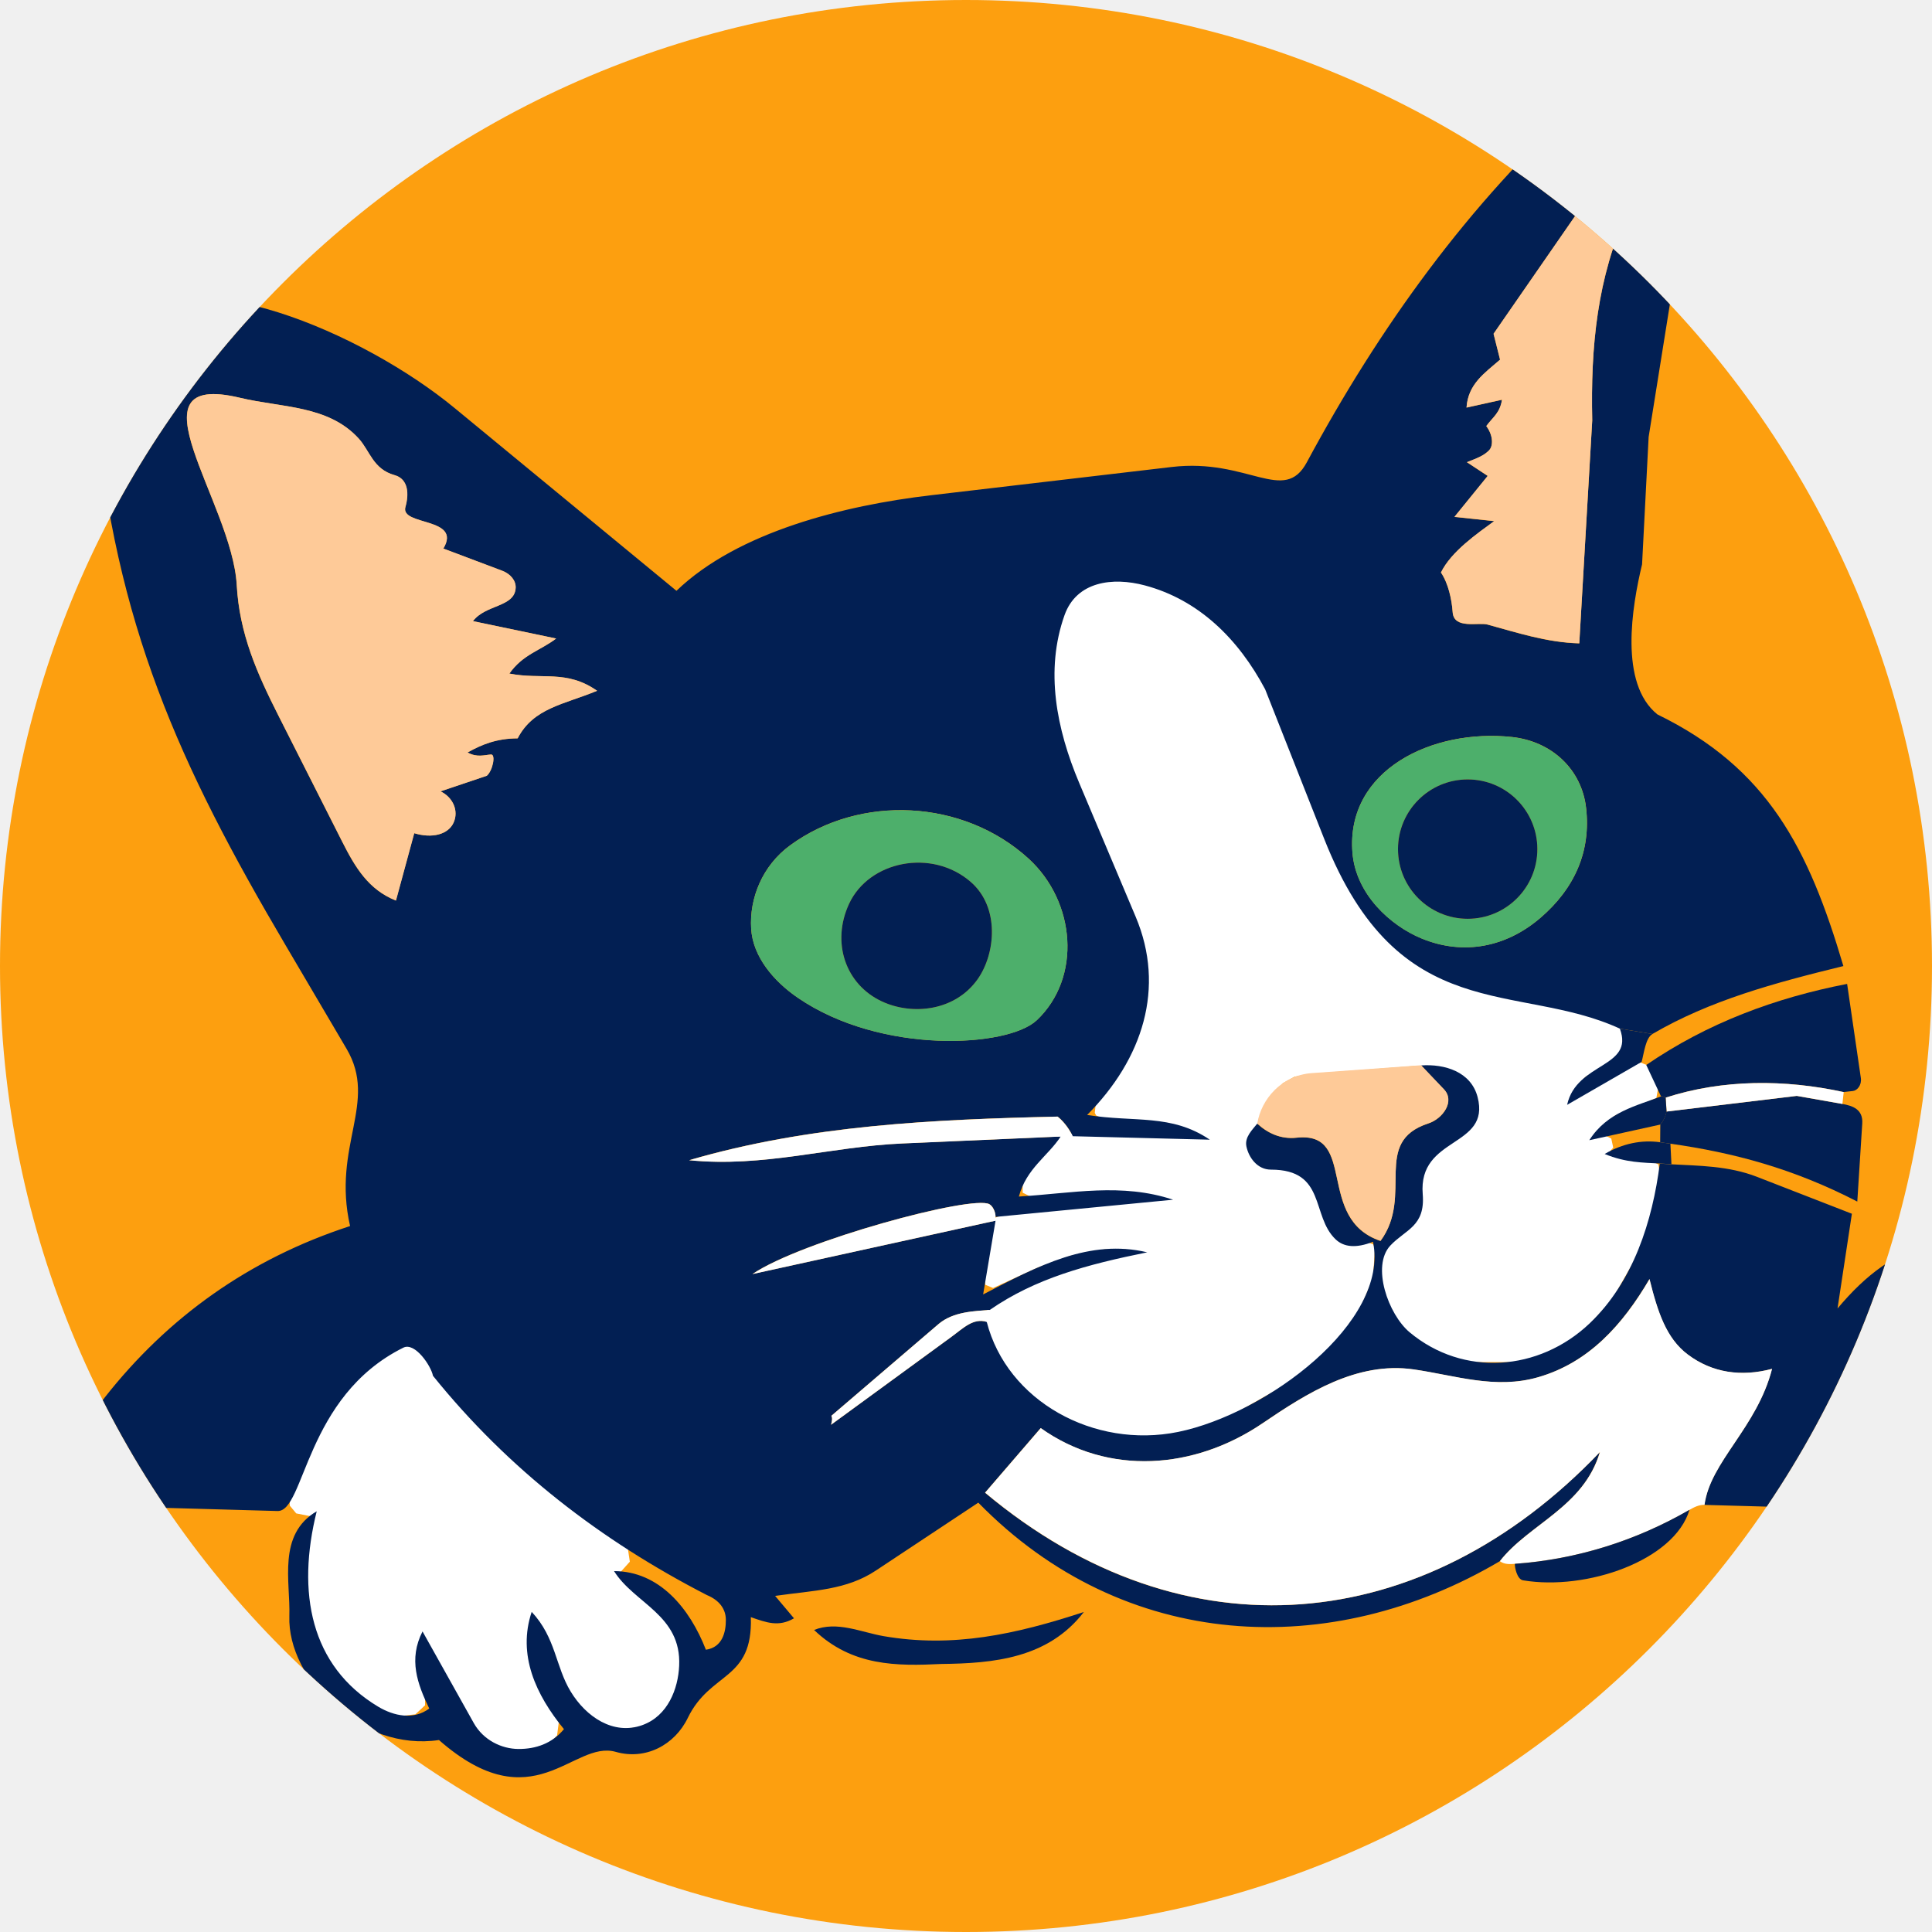
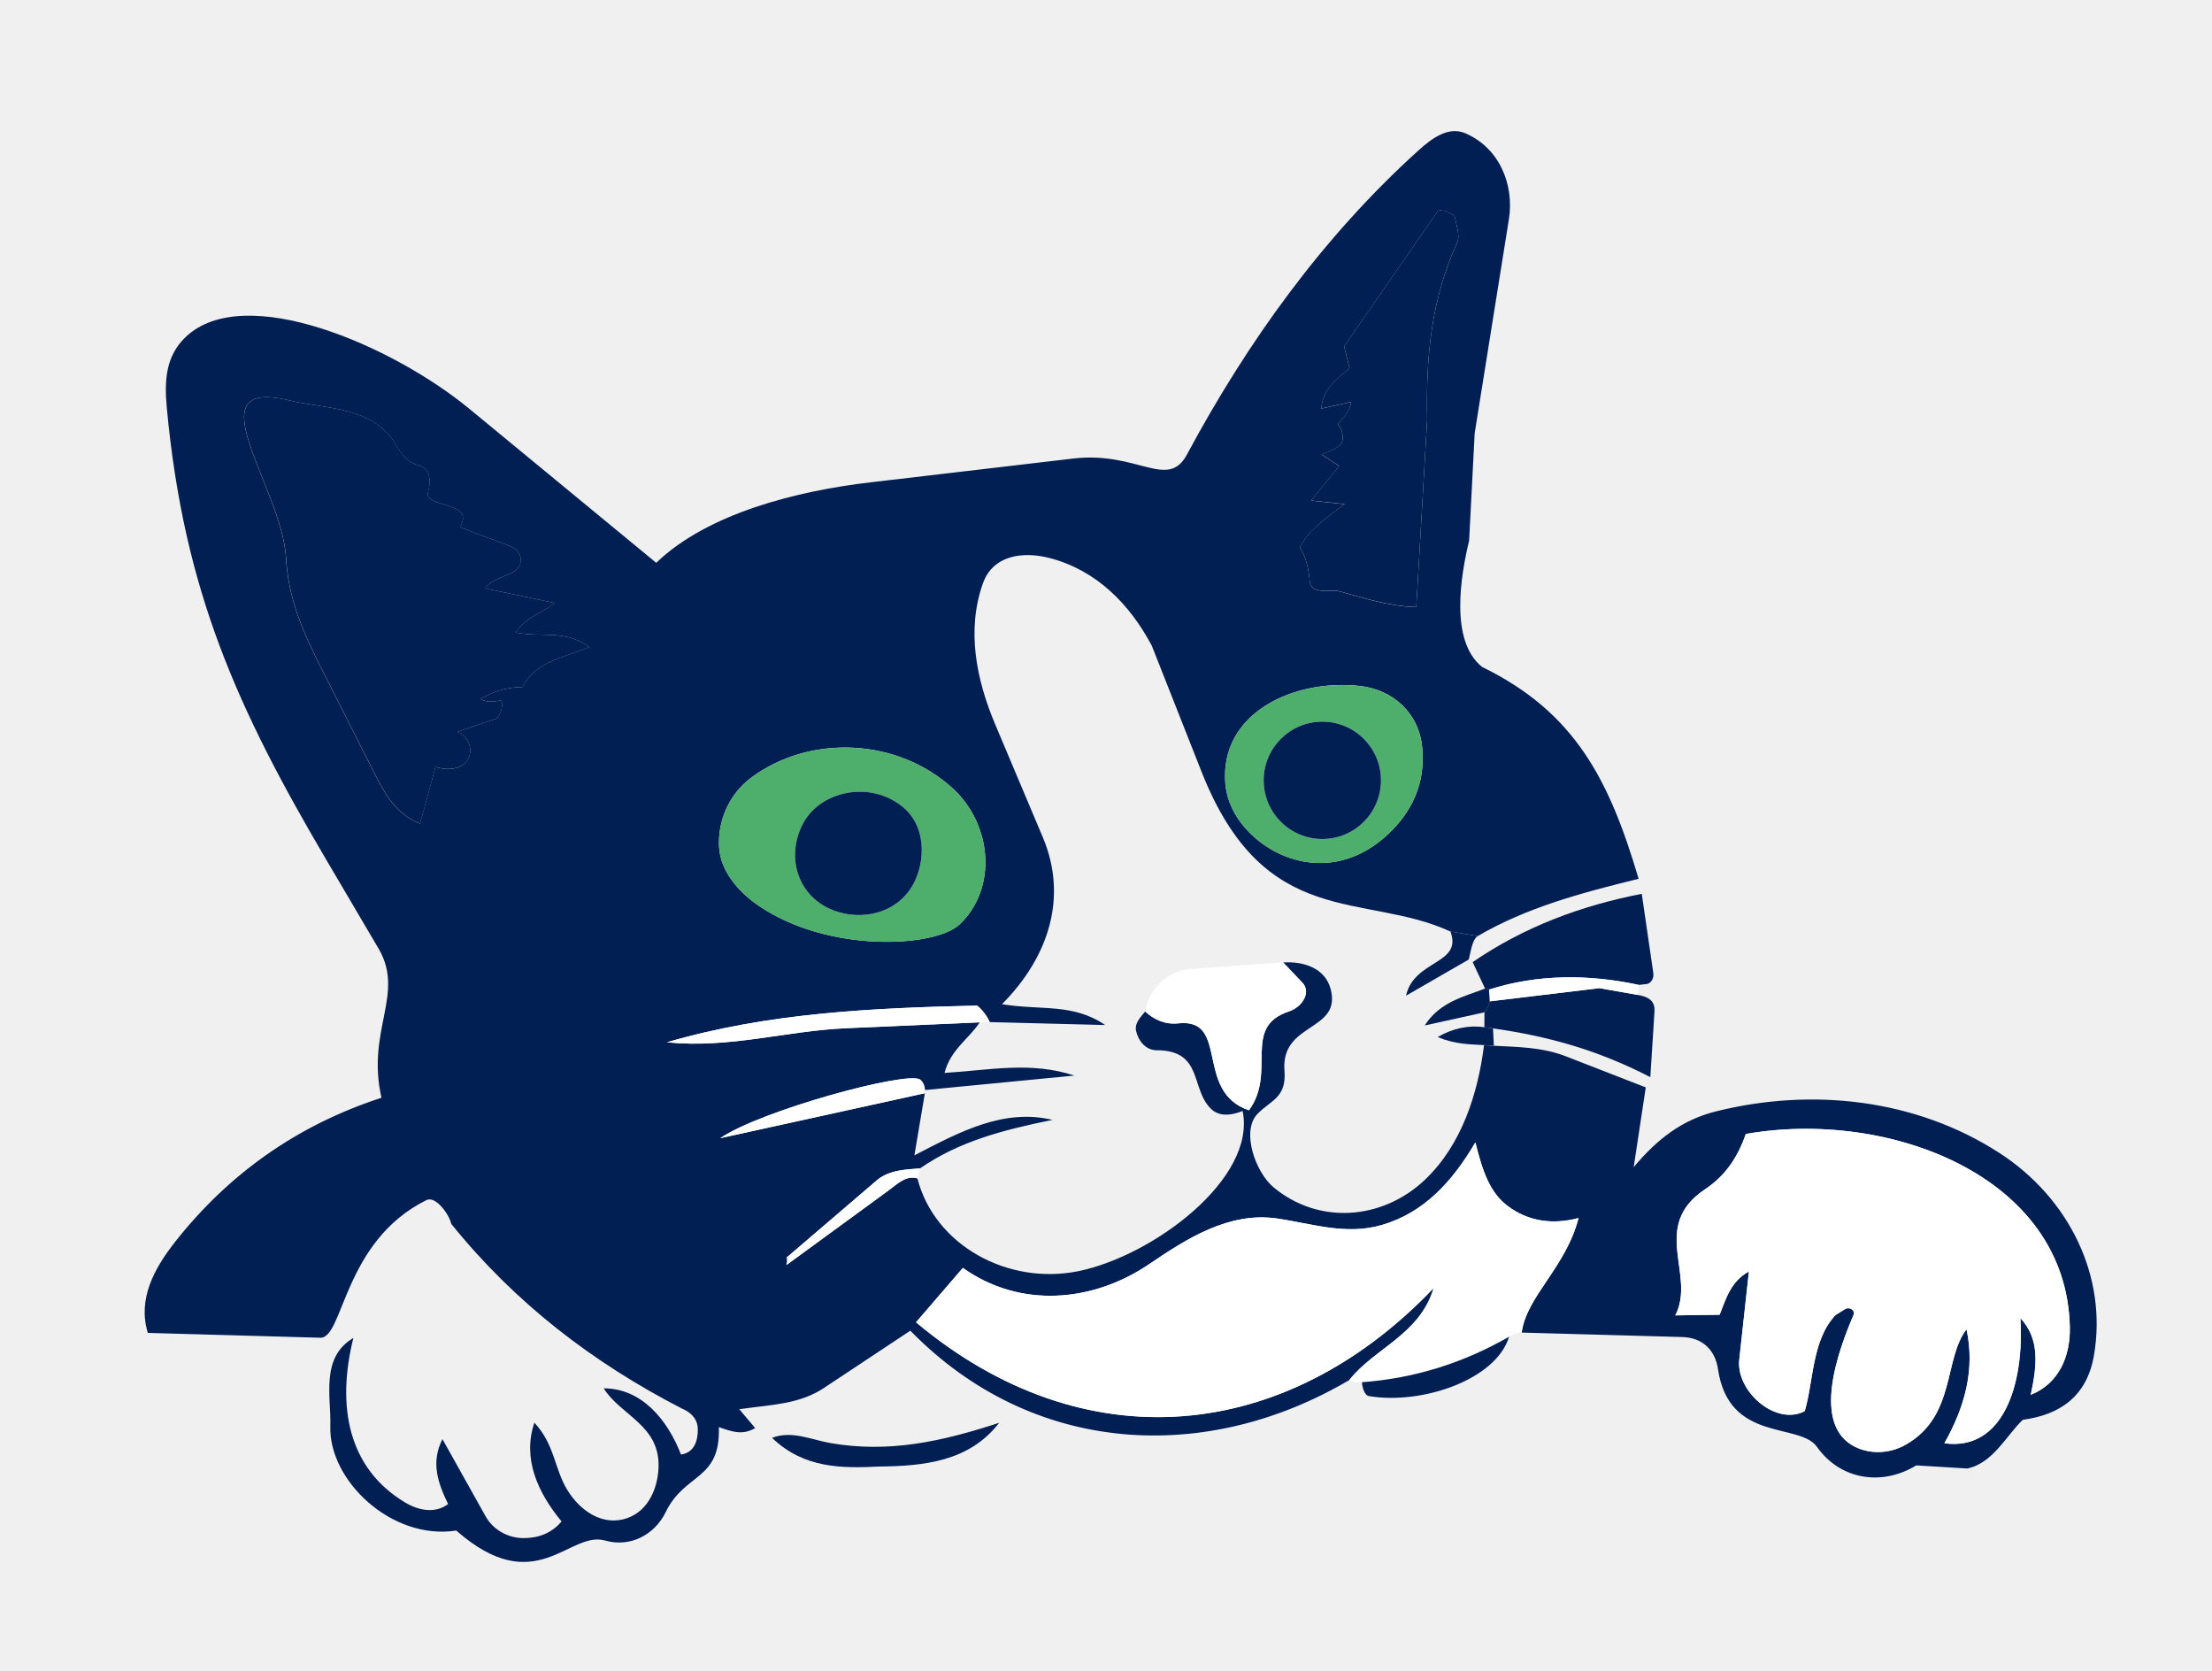
- <svg xmlns="http://www.w3.org/2000/svg" viewBox="860.0 1040.0 300.0 300.0" width="96" height="96" role="img" aria-label="Idli, a round tuxedo cat with green eyes">
-   <defs>
-     <clipPath id="crisp-avatar-idli">
-       <circle cx="1010.0" cy="1190.0" r="150.0" />
-     </clipPath>
-   </defs>
-   <g clip-path="url(#crisp-avatar-idli)">
-     <circle cx="1010.0" cy="1190.0" r="150.0" fill="#FD9F0F" />
-     <g>
-       <path d="M1027.8 1131.5 L1025.8 1133.5 L1024.8 1135.5 L1023.8 1139.2 L1023.2 1145.5 L1024.0 1152.0 L1026.5 1160.2 L1036.5 1183.5 L1038.0 1189.8 L1037.8 1196.2 L1036.2 1201.5 L1033.5 1206.8 L1030.2 1210.8 L1030.0 1212.8 L1030.2 1213.2 L1031.5 1213.8 L1038.5 1214.0 L1041.8 1214.5 L1046.2 1216.2 L1038.0 1216.5 L1025.2 1216.0 L1024.0 1216.5 L1018.8 1223.0 L1018.8 1225.2 L1020.0 1225.8 L1022.2 1225.8 L1028.8 1225.0 L1035.2 1225.0 L1040.2 1226.0 L1017.0 1228.2 L1014.2 1229.2 L1012.8 1237.2 L1013.0 1239.5 L1014.2 1240.0 L1021.2 1236.8 L1026.2 1235.0 L1031.5 1234.0 L1034.8 1234.0 L1035.8 1234.5 L1028.5 1236.2 L1023.2 1238.0 L1016.2 1241.2 L1013.5 1243.0 L1013.0 1244.0 L1013.0 1246.2 L1015.2 1251.2 L1017.0 1253.8 L1020.2 1257.0 L1023.5 1259.2 L1028.2 1261.5 L1034.5 1263.0 L1040.2 1263.0 L1045.2 1262.0 L1051.2 1259.8 L1060.0 1254.8 L1064.8 1251.0 L1067.8 1248.0 L1071.2 1243.2 L1073.2 1238.5 L1073.5 1233.8 L1073.2 1233.2 L1072.0 1232.8 L1069.8 1233.2 L1067.8 1232.5 L1066.5 1231.0 L1064.8 1226.2 L1063.2 1223.5 L1060.8 1221.8 L1055.8 1221.0 L1054.0 1219.0 L1053.8 1216.8 L1055.2 1214.8 L1055.8 1212.8 L1057.0 1210.5 L1059.2 1208.2 L1061.0 1207.2 L1063.0 1206.8 L1080.0 1205.5 L1084.0 1205.8 L1086.5 1206.8 L1088.2 1208.5 L1089.0 1210.0 L1089.2 1213.0 L1088.8 1214.2 L1086.5 1216.5 L1083.8 1218.2 L1081.5 1220.5 L1080.5 1223.0 L1080.5 1227.5 L1080.0 1229.0 L1075.0 1233.8 L1074.5 1234.8 L1074.2 1239.0 L1075.8 1243.5 L1077.2 1245.8 L1079.5 1247.8 L1082.8 1249.8 L1087.8 1251.5 L1095.8 1251.5 L1098.5 1250.8 L1103.2 1248.5 L1106.0 1246.5 L1110.2 1242.0 L1114.2 1235.0 L1116.0 1230.2 L1117.8 1222.5 L1117.5 1220.8 L1116.2 1220.2 L1110.5 1219.5 L1109.8 1219.0 L1110.5 1218.2 L1110.2 1216.8 L1109.0 1216.2 L1107.5 1216.2 L1110.8 1213.2 L1117.2 1210.5 L1117.5 1208.8 L1116.0 1205.5 L1114.8 1205.0 L1113.5 1205.2 L1104.0 1210.8 L1103.8 1210.5 L1104.2 1209.5 L1106.2 1207.2 L1109.5 1205.2 L1111.5 1203.5 L1112.0 1202.5 L1111.8 1199.8 L1109.5 1198.5 L1105.8 1197.2 L1092.0 1194.5 L1086.0 1192.8 L1081.2 1190.5 L1078.0 1188.2 L1075.0 1185.5 L1072.2 1182.2 L1068.5 1176.2 L1065.8 1170.2 L1057.0 1147.5 L1055.2 1144.2 L1051.8 1139.5 L1046.2 1134.5 L1040.0 1131.2 L1035.2 1130.0 L1031.8 1130.0Z" fill="#FFFFFF" />
-       <path d="M916.2 1253.0 L913.0 1256.5 L910.8 1259.8 L908.2 1264.5 L905.0 1272.2 L905.0 1273.8 L906.0 1275.0 L908.5 1275.5 L907.5 1281.2 L907.8 1289.5 L909.5 1295.5 L912.5 1300.2 L915.0 1302.8 L919.0 1305.5 L921.8 1306.5 L924.5 1306.2 L926.0 1304.8 L926.0 1303.0 L924.8 1299.8 L924.8 1296.0 L925.5 1294.0 L933.5 1308.2 L935.2 1310.0 L937.5 1311.2 L939.2 1311.8 L943.0 1311.5 L945.5 1310.5 L946.5 1309.5 L946.8 1307.2 L944.8 1304.2 L942.2 1298.2 L942.0 1292.8 L942.8 1291.0 L945.0 1294.5 L948.0 1302.5 L951.5 1306.5 L954.2 1308.0 L956.0 1308.5 L959.2 1308.2 L961.8 1307.0 L963.8 1305.0 L965.0 1302.5 L965.5 1300.5 L965.5 1295.8 L963.8 1292.0 L956.0 1284.5 L957.8 1282.5 L957.5 1280.5 L947.8 1273.5 L939.5 1266.5 L930.8 1257.5 L927.2 1253.2 L926.2 1251.0 L924.8 1249.5 L923.2 1249.0 L921.8 1249.2Z" fill="#FFFFFF" />
-       <g>
-         <path d="M1116.59,1200.56l-5.05-.83c-15.96-7.34-34.3-.06-45.91-29.45l-9.18-23.25c-4.16-7.83-10.31-13.9-18.69-16.13-4.99-1.33-10.59-.63-12.46,4.62-3.06,8.61-1.24,17.69,2.26,26.01l8.79,20.83c4.64,11,1.13,22.05-7.54,30.77,7.36,1.18,13.05-.22,19.05,3.84l-21.3-.54c-.31-.75-1.18-2.14-2.33-3.05-19.27.44-38.56,1.32-57.22,6.77,11.58,1.17,21.93-2.11,33.09-2.6l24.61-1.08c-1.97,3.03-5.35,4.98-6.5,9.33,8.34-.51,15.94-2.16,23.95.49l-27.57,2.67c0-.82-.44-1.7-.96-1.98-2.66-1.47-29.2,5.7-36.79,10.85l37.75-8.29-1.93,11.46c8.6-4.48,16.55-8.66,25.48-6.54-9.34,1.89-17.35,4.03-24.45,8.95-2.28.2-5.64.21-7.98,2.21l-16.62,14.23c.21.41.06.96-.05,1.39l18.69-13.65c1.88-1.37,3.38-2.96,5.49-2.33,3.15,12.29,16.65,19.75,29.71,17.09,13.72-2.8,32.85-17.04,30.27-29.53-2.64,1.05-4.53.83-5.79-.36-3.86-3.64-1.43-10.84-10.06-10.84-2.11,0-3.45-1.87-3.81-3.61-.3-1.44.93-2.58,1.68-3.53,1.58,1.45,3.61,2.46,6.11,2.19,9.53-1.04,2.88,12.59,13.03,16.03,5.22-7.1-1.43-15.36,7.44-18.25,2.24-.73,4.21-3.46,2.37-5.33l-3.5-3.68c3.67-.26,7.75.98,8.77,4.91,2.06,7.91-9.26,6.02-8.52,15.08.41,5.02-2.66,5.46-5.03,7.98-2.97,3.18-.33,10.69,3,13.47,8.32,6.94,20.08,6.08,27.94-1.38,6.82-6.48,9.77-15.94,10.9-24.81l1.79.1c4.25.24,8.86.22,13.31,1.95l14.73,5.73-2.23,14.71c4.42-5.27,8.98-8.74,15.19-10.29,17.73-4.42,36.87-2.28,52.24,7.65,12.92,8.35,20.01,22.85,17.45,37.43-1.31,7.46-6.21,10.86-13.1,11.79-2.92,2.72-5.49,8.04-10.27,8.98l-9.39-.57c-6.39,3.9-14.05,2.62-18.3-3.4-3.25-4.6-16.26-.72-18.27-14.35-.52-3.55-2.88-5.82-6.59-5.92l-29.63-.82c.9-6.71,8.15-11.99,10.49-21.12-4.74,1.27-9.28.64-13.09-2.23-3.34-2.51-4.66-6.57-5.94-11.71-4.19,7.14-9.45,12.98-17.29,15.24-6.66,1.92-12.86-.28-19.31-1.21-8.83-1.28-16.63,3.71-23.51,8.38-10.54,7.15-23.9,8.21-34.42.73l-8.64,10.03c31.02,25.96,68.17,22.31,95.47-6.31-2.53,8.57-11.03,11.16-15.54,16.95-26.26,15.5-58.32,14.09-80.97-9.1l-15.9,10.54c-4.61,3.06-9.58,3.07-15.65,3.94l2.93,3.48c-2.38,1.39-4.28.66-6.7-.18.33,9.92-6.27,8.38-9.79,15.65-2.04,4.21-6.56,6.59-11.18,5.27-6.68-1.91-12.76,11.05-27.46-1.84-12.01,1.83-23.57-9.33-23.23-19.26.18-5.32-1.89-12.65,4.25-16.26-3.13,12.56-1.01,24.01,9.54,30.34,2.46,1.47,5.52,2.1,7.93.29-1.84-3.82-3.25-7.65-1.04-11.97l7.96,14.23c1.51,2.69,4.36,4,6.91,4.02,2.71.02,5.25-.85,7.09-3.08-4.38-5.34-7.24-11.54-5.01-18.21,3.77,4.04,3.67,8.45,6.06,12.38s6.63,6.81,11.11,5.21c3.99-1.43,5.57-5.66,5.73-9.21.37-7.91-6.97-9.67-10.11-14.71,6.99.01,11.74,5.73,14.26,12.21,2.6-.37,3.11-2.8,3.1-4.63,0-1.71-1.03-3.07-2.95-3.86-16.47-8.48-30.84-19.54-42.53-34.05-.28-1.52-2.8-5.26-4.59-4.37-15.32,7.6-15.28,25.49-19.55,25.37l-31.82-.89c-1.93-6.22,1.19-11.9,5-16.75,9.79-12.45,22.42-21.51,38.09-26.61-2.84-12.47,4.4-19.14-.55-27.53l-9.48-16.1c-16.56-28.11-26.41-49.82-29.56-83.55-.47-5.03-.24-9.54,3.46-13.08,10.82-10.34,38.23,1.59,52.36,13.24l34.45,28.38c9.54-9.18,26.07-13.26,39.45-14.83l37.48-4.4c11.85-1.39,17.41,5.86,20.95-.72,11.25-20.92,25.1-40.17,42.7-56.08,2.38-2.15,5.46-4.52,8.62-3.19,6.19,2.62,9.12,9.34,8.07,15.9l-6.31,39.43-1.02,19.78c-1.57,6.54-3.6,18.52,2.39,23.31,17.12,8.35,23.45,20.75,28.87,39.07-10.8,2.64-20.72,5.33-29.66,10.55ZM1085.83,1120.27l6.19.66c-2.67,1.95-6.68,4.72-8.27,7.98,1.14,1.67,1.69,4.18,1.82,6.16.18,2.69,3.98,1.53,5.41,1.92,4.54,1.24,9.21,2.79,14.25,2.92l2.01-34.62c-.25-11.49.74-22.13,5.55-32.63.59-1.29-.3-3.59-.41-4.55-.08-.73-2.73-1.79-3.19-1.21l-17.27,24.94,1.01,4.02c-2.45,2.12-4.97,3.8-5.21,7.44l5.51-1.22c-.32,2.07-1.41,2.68-2.44,4.09,1.08,1.44,1.11,3.1.4,3.8-.84.81-1.7,1.14-3.41,1.81l3.23,2.13-5.18,6.38ZM952.71,1147.27c-4.74-3.33-8.61-1.68-13.63-2.68,2.13-3,4.75-3.53,7.27-5.44l-12.92-2.7c1.95-2.61,6.48-2.14,6.63-5.17.06-1.13-.8-2.17-2.1-2.66l-9.13-3.44c2.95-4.91-6.73-3.48-5.89-6.45.56-1.97.5-4.35-1.68-4.95-3.36-.93-3.85-3.78-5.56-5.67-4.74-5.2-11.91-4.78-18.44-6.34-17.88-4.27-1.22,16.14-.51,29.07.42,7.56,3.13,13.67,6.48,20.29l9.91,19.59c2,3.95,4.05,7.42,8.33,9.12l2.84-10.46c2.77.84,5.24.24,6.1-1.62s-.08-3.95-2.02-4.88l7.19-2.42c.94-.82,1.41-3.35.65-3.3-1.04.07-2.17.5-3.64-.32,2.23-1.24,4.49-2.17,7.78-2.19,2.45-4.73,7.19-5.26,12.32-7.38ZM1099.21,1182.51c5.31-4.57,7.85-10.32,7.08-17.06-.68-5.98-5.32-10.34-11.51-11.01-12.33-1.33-25.79,5.1-24.77,17.94.52,6.53,5.95,11.36,10.71,13.33,6.6,2.73,13.25,1.31,18.5-3.21ZM1020.97,1198.44c7.03-6.64,6.07-18.43-1.27-25.13-10.11-9.21-26.12-10.02-37.01-2.05-4.33,3.17-6.34,8.22-6.05,12.95.26,4.3,3.44,8.12,7.26,10.73,12.94,8.85,32.6,7.71,37.07,3.49ZM1186.7,1294.99c2.57,1.07,5.86,1.02,8.78-.63,9.3-5.24,7-15.85,11.24-21.28,1.6,7.47-.33,14.35-4.09,21.01,10.78,1.49,14.77-10.71,14.03-23.07,3.62,3.86,3.07,8.74,1.9,14.14,5.22-2.08,7.33-7.15,7.21-12.52-.62-27.94-33.58-40.2-59.76-35.58-1.59,4.54-3.9,7.78-7.54,10.21-10.2,6.83-1.59,15.78-5.47,23.24l8.18-.12c1.24-3.2,2.12-6.18,5.4-7.98l-1.78,16.25c-.64,5.86,6.75,12.28,12.07,9.51,1.63-5.36,1.3-13.14,5.7-17.73l1.8-1.12c.63-.39,1.92.12,1.48,1.17-4.28,9.96-6.9,21.26.84,24.5Z" fill="#021F53" />
-         <path d="M1124.67,1273.67c-.88-.02-1.63.38-2.33.78-8.34,4.81-17.49,7.69-27.1,8.38-.62.04-1.57.16-2.34-.41,4.5-5.78,13.01-8.38,15.54-16.95-27.31,28.62-64.45,32.27-95.47,6.31l8.64-10.03c10.52,7.48,23.88,6.42,34.42-.73,6.88-4.67,14.68-9.66,23.51-8.38,6.45.93,12.66,3.13,19.31,1.21,7.84-2.26,13.11-8.1,17.29-15.24,1.28,5.14,2.6,9.19,5.94,11.71,3.81,2.87,8.35,3.5,13.09,2.23-2.34,9.13-9.6,14.4-10.49,21.12Z" fill="#FFFFFF" />
-         <path d="M1146.29,1209.58c-9.13-1.99-18.74-2.02-27.65.86-.21-.14-.53-.22-.72-.19l-2.29-4.88c9.48-6.51,20.04-10.43,31.19-12.59l2.13,14.6c.16,1.1-.54,1.95-1.23,2.03l-1.44.16Z" fill="#021F53" />
-         <path d="M1146.08,1211.42c1.6.28,3.23.84,3.09,3.03l-.77,12.13c-9.91-5.12-19.16-7.59-29.03-8.99l-1.58-.22.02-2.75c.49-.58.81-1.28.96-2.02l20.22-2.43,7.08,1.25Z" fill="#021F53" />
-         <path d="M986.41,1293.1c3.57-1.43,7.24.34,10.8.96,10.74,1.85,20.42-.25,31.09-3.75-5.55,7.21-14.05,7.98-22.11,8.07-6.94.34-13.88.37-19.78-5.28Z" fill="#021F53" />
-         <path d="M1122.34,1274.45c-2.35,7.87-15.99,12.59-25.85,10.94-.92-.15-1.31-2.05-1.26-2.56,9.61-.69,18.76-3.57,27.1-8.38Z" fill="#021F53" />
-         <path d="M1146.29,1209.58l-.2,1.84-7.08-1.25-20.22,2.43-.14-2.16c8.91-2.88,18.52-2.85,27.65-.86Z" fill="#FFFFFF" />
-         <path d="M1116.59,1200.56c-1.07.63-1.3,2.94-1.68,4.33l-11.57,6.67c1.48-6.68,10.48-5.72,8.19-11.83l5.05.83Z" fill="#021F53" />
-         <path d="M1117.8,1217.37l1.58.22.16,3.18-1.79-.1c-2.66-.15-5.28-.12-8.58-1.48,2.79-1.63,5.75-2.23,8.63-1.82Z" fill="#021F53" />
-         <path d="M1186.7,1294.99c-7.75-3.24-5.12-14.54-.84-24.5.45-1.04-.84-1.56-1.48-1.17l-1.8,1.12c-4.4,4.59-4.07,12.36-5.7,17.73-5.33,2.78-12.71-3.65-12.07-9.51l1.78-16.25c-3.28,1.81-4.15,4.78-5.4,7.98l-8.18.12c3.88-7.46-4.73-16.41,5.47-23.24,3.64-2.44,5.95-5.67,7.54-10.21,26.17-4.62,59.14,7.64,59.76,35.58.12,5.38-1.99,10.44-7.21,12.52,1.16-5.4,1.72-10.27-1.9-14.14.74,12.35-3.26,24.56-14.03,23.07,3.76-6.66,5.69-13.54,4.09-21.01-4.25,5.43-1.94,16.04-11.24,21.28-2.92,1.65-6.21,1.7-8.78.63Z" fill="#FFFFFF" />
-         <path d="M952.71,1147.27c-5.13,2.13-9.87,2.65-12.32,7.38-3.29.02-5.55.95-7.78,2.19,1.47.83,2.6.39,3.64.32.76-.05.29,2.48-.65,3.3l-7.19,2.42c1.95.93,2.86,3.06,2.02,4.88s-3.34,2.46-6.1,1.62l-2.84,10.46c-4.28-1.7-6.33-5.17-8.33-9.12l-9.91-19.59c-3.35-6.62-6.06-12.73-6.48-20.29-.71-12.93-17.38-33.34.51-29.07,6.53,1.56,13.7,1.13,18.44,6.34,1.72,1.88,2.21,4.74,5.56,5.67,2.18.61,2.24,2.99,1.68,4.95-.84,2.96,8.84,1.54,5.89,6.45l9.13,3.44c1.3.49,2.15,1.54,2.1,2.66-.15,3.03-4.68,2.56-6.63,5.17l12.92,2.7c-2.52,1.91-5.14,2.44-7.27,5.44,5.02,1,8.88-.66,13.63,2.68Z" fill="#FECA98" />
-         <path d="M1085.83,1120.27l5.18-6.38-3.23-2.13c1.71-.67,2.58-.99,3.41-1.81.72-.7.68-2.36-.4-3.8,1.03-1.41,2.12-2.01,2.44-4.09l-5.51,1.22c.24-3.64,2.76-5.32,5.21-7.44l-1.01-4.02,17.27-24.94c.46-.57,3.11.49,3.19,1.21.11.97,1,3.27.41,4.55-4.81,10.5-5.8,21.14-5.55,32.63l-2.01,34.62c-5.04-.14-9.71-1.68-14.25-2.92-1.43-.39-5.23.77-5.41-1.92-.14-1.97-.68-4.48-1.82-6.16,1.59-3.26,5.6-6.02,8.27-7.98l-6.19-.66Z" fill="#FECA98" />
-         <path d="M1020.97,1198.44c-4.47,4.22-24.13,5.36-37.07-3.49-3.83-2.62-7-6.43-7.26-10.73-.29-4.73,1.72-9.78,6.05-12.95,10.89-7.97,26.91-7.16,37.01,2.05,7.34,6.69,8.3,18.49,1.27,25.13ZM1010.72,1176.93c-6.05-5.23-15.79-3.25-18.88,3.42-2.77,5.99-.57,12.51,5.1,15.15,4.74,2.21,11.38,1.5,14.88-3.47,2.76-3.92,3.49-11.14-1.1-15.1Z" fill="#4DAF6B" />
-         <path d="M1099.21,1182.51c-5.25,4.52-11.9,5.94-18.5,3.21-4.76-1.97-10.19-6.81-10.71-13.33-1.01-12.84,12.44-19.27,24.77-17.94,6.19.67,10.83,5.03,11.51,11.01.77,6.73-1.76,12.49-7.08,17.06ZM1098.72,1171.85c0-5.98-4.84-10.82-10.82-10.82s-10.82,4.84-10.82,10.82,4.84,10.82,10.82,10.82,10.82-4.84,10.82-10.82Z" fill="#4DAF6B" />
-         <path d="M1080.68,1205.42l3.5,3.68c1.83,1.86-.13,4.6-2.37,5.33-8.87,2.89-2.22,11.15-7.44,18.25-10.15-3.44-3.5-17.07-13.03-16.03-2.5.27-4.53-.73-6.11-2.19.6-3.75,3.75-7.49,8.48-7.83l16.97-1.22Z" fill="#FECA98" />
-         <path d="M1026.56,1216.44l-1.85.04-24.61,1.08c-11.16.49-21.51,3.77-33.09,2.6,18.66-5.45,37.96-6.33,57.22-6.77,1.15.92,2.01,2.3,2.33,3.05Z" fill="#FFFFFF" />
-         <path d="M1014.58,1228.97v.58s-37.74,8.29-37.74,8.29c7.59-5.15,34.13-12.33,36.79-10.85.51.29.97,1.17.96,1.98Z" fill="#FFFFFF" />
-         <path d="M1013.69,1243.41l-.46,1.84c-2.12-.62-3.61.96-5.49,2.33l-18.69,13.65c.11-.44.26-.98.05-1.39l16.62-14.23c2.34-2,5.7-2.01,7.98-2.21Z" fill="#FFFFFF" />
-         <path d="M1117.92,1210.25c.19-.03.51.05.72.19l.14,2.16c-.14.75-.47,1.44-.96,2.02l-11.03,2.43c2.79-4.4,7.42-5.36,11.13-6.8Z" fill="#021F53" />
-         <path d="M1010.72,1176.93c4.58,3.96,3.86,11.18,1.1,15.1-3.5,4.97-10.14,5.68-14.88,3.47-5.67-2.64-7.87-9.16-5.1-15.15,3.09-6.67,12.83-8.65,18.88-3.42Z" fill="#021F53" />
-         <circle cx="1087.9" cy="1171.85" r="10.82" fill="#021F53" />
-       </g>
-       <ellipse class="lid" opacity="0" cx="1001.2" cy="1181.9" rx="28.0" ry="21.5" fill="#021F53" />
-       <ellipse class="lid" opacity="0" cx="1088.2" cy="1169.1" rx="20.8" ry="19.7" fill="#021F53" />
-     </g>
+ <svg xmlns="http://www.w3.org/2000/svg" viewBox="844 1028 408 308" width="216" height="163.1" role="img" aria-label="Peeking over an edge">
+   <g>
+     <path d="M1116.59,1200.56l-5.05-.83c-15.96-7.34-34.3-.06-45.91-29.45l-9.18-23.25c-4.16-7.83-10.31-13.9-18.69-16.13-4.99-1.33-10.59-.63-12.46,4.62-3.06,8.61-1.24,17.69,2.26,26.01l8.79,20.83c4.64,11,1.13,22.05-7.54,30.77,7.36,1.18,13.05-.22,19.05,3.84l-21.3-.54c-.31-.75-1.18-2.14-2.33-3.05-19.27.44-38.56,1.32-57.22,6.77,11.58,1.17,21.93-2.11,33.09-2.6l24.61-1.08c-1.97,3.03-5.35,4.98-6.5,9.33,8.34-.51,15.94-2.16,23.95.49l-27.57,2.67c0-.82-.44-1.7-.96-1.98-2.66-1.47-29.2,5.7-36.79,10.85l37.75-8.29-1.93,11.46c8.6-4.48,16.55-8.66,25.48-6.54-9.34,1.89-17.35,4.03-24.45,8.95-2.28.2-5.64.21-7.98,2.21l-16.62,14.23c.21.41.06.96-.05,1.39l18.69-13.65c1.88-1.37,3.38-2.96,5.49-2.33,3.15,12.29,16.65,19.75,29.71,17.09,13.72-2.8,32.85-17.04,30.27-29.53-2.64,1.05-4.53.83-5.79-.36-3.86-3.64-1.43-10.84-10.06-10.84-2.11,0-3.45-1.87-3.81-3.61-.3-1.44.93-2.58,1.68-3.53,1.58,1.45,3.61,2.46,6.11,2.19,9.53-1.04,2.88,12.59,13.03,16.03,5.22-7.1-1.43-15.36,7.44-18.25,2.24-.73,4.21-3.46,2.37-5.33l-3.5-3.68c3.67-.26,7.75.98,8.77,4.91,2.06,7.91-9.26,6.02-8.52,15.08.41,5.02-2.66,5.46-5.03,7.98-2.97,3.18-.33,10.69,3,13.47,8.32,6.94,20.08,6.08,27.94-1.38,6.82-6.48,9.77-15.94,10.9-24.81l1.79.1c4.25.24,8.86.22,13.31,1.95l14.73,5.73-2.23,14.71c4.42-5.27,8.98-8.74,15.19-10.29,17.73-4.42,36.87-2.28,52.24,7.65,12.92,8.35,20.01,22.85,17.45,37.43-1.31,7.46-6.21,10.86-13.1,11.79-2.92,2.72-5.49,8.04-10.27,8.98l-9.39-.57c-6.39,3.9-14.05,2.62-18.3-3.4-3.25-4.6-16.26-.72-18.27-14.35-.52-3.55-2.88-5.82-6.59-5.92l-29.63-.82c.9-6.71,8.15-11.99,10.49-21.12-4.74,1.27-9.28.64-13.09-2.23-3.34-2.51-4.66-6.57-5.94-11.71-4.19,7.14-9.45,12.98-17.29,15.24-6.66,1.92-12.86-.28-19.31-1.21-8.83-1.28-16.63,3.71-23.51,8.38-10.54,7.15-23.9,8.21-34.42.73l-8.64,10.03c31.02,25.96,68.17,22.31,95.47-6.31-2.53,8.57-11.03,11.16-15.54,16.95-26.26,15.5-58.32,14.09-80.97-9.1l-15.9,10.54c-4.61,3.06-9.58,3.07-15.65,3.94l2.93,3.48c-2.38,1.39-4.28.66-6.7-.18.33,9.92-6.27,8.38-9.79,15.65-2.04,4.21-6.56,6.59-11.18,5.27-6.68-1.91-12.76,11.05-27.46-1.84-12.01,1.83-23.57-9.33-23.23-19.26.18-5.32-1.89-12.65,4.25-16.26-3.13,12.56-1.01,24.01,9.54,30.34,2.46,1.47,5.52,2.1,7.93.29-1.84-3.82-3.25-7.65-1.04-11.97l7.96,14.23c1.51,2.69,4.36,4,6.91,4.02,2.71.02,5.25-.85,7.09-3.08-4.38-5.34-7.24-11.54-5.01-18.21,3.77,4.04,3.67,8.45,6.06,12.38s6.63,6.81,11.11,5.21c3.99-1.43,5.57-5.66,5.73-9.21.37-7.91-6.97-9.67-10.11-14.71,6.99.01,11.74,5.73,14.26,12.21,2.6-.37,3.11-2.8,3.1-4.63,0-1.71-1.03-3.07-2.95-3.86-16.47-8.48-30.84-19.54-42.53-34.05-.28-1.52-2.8-5.26-4.59-4.37-15.32,7.6-15.28,25.49-19.55,25.37l-31.82-.89c-1.93-6.22,1.19-11.9,5-16.75,9.79-12.45,22.42-21.51,38.09-26.61-2.84-12.47,4.4-19.14-.55-27.53l-9.48-16.1c-16.56-28.11-26.41-49.82-29.56-83.55-.47-5.03-.24-9.54,3.46-13.08,10.82-10.34,38.23,1.59,52.36,13.24l34.45,28.38c9.54-9.18,26.07-13.26,39.45-14.83l37.48-4.4c11.85-1.39,17.41,5.86,20.95-.72,11.25-20.92,25.1-40.17,42.7-56.08,2.38-2.15,5.46-4.52,8.62-3.19,6.19,2.62,9.12,9.34,8.07,15.9l-6.31,39.43-1.02,19.78c-1.57,6.54-3.6,18.52,2.39,23.31,17.12,8.35,23.45,20.75,28.87,39.07-10.8,2.64-20.72,5.33-29.66,10.55ZM1085.83,1120.27l6.19.66c-2.67,1.95-6.68,4.72-8.27,7.98,1.14,1.67,1.69,4.18,1.82,6.16.18,2.69,3.98,1.53,5.41,1.92,4.54,1.24,9.21,2.79,14.25,2.92l2.01-34.62c-.25-11.49.74-22.13,5.55-32.63.59-1.29-.3-3.59-.41-4.55-.08-.73-2.73-1.79-3.19-1.21l-17.27,24.94,1.01,4.02c-2.45,2.12-4.97,3.8-5.21,7.44l5.51-1.22c-.32,2.07-1.41,2.68-2.44,4.09,1.08,1.44,1.11,3.1.4,3.8-.84.81-1.7,1.14-3.41,1.81l3.23,2.13-5.18,6.38ZM952.71,1147.27c-4.74-3.33-8.61-1.68-13.63-2.68,2.13-3,4.75-3.53,7.27-5.44l-12.92-2.7c1.95-2.61,6.48-2.14,6.63-5.17.06-1.13-.8-2.17-2.1-2.66l-9.13-3.44c2.95-4.91-6.73-3.48-5.89-6.45.56-1.97.5-4.35-1.68-4.95-3.36-.93-3.85-3.78-5.56-5.67-4.74-5.2-11.91-4.78-18.44-6.34-17.88-4.27-1.22,16.14-.51,29.07.42,7.56,3.13,13.67,6.48,20.29l9.91,19.59c2,3.95,4.05,7.42,8.33,9.12l2.84-10.46c2.77.84,5.24.24,6.1-1.62s-.08-3.95-2.02-4.88l7.19-2.42c.94-.82,1.41-3.35.65-3.3-1.04.07-2.17.5-3.64-.32,2.23-1.24,4.49-2.17,7.78-2.19,2.45-4.73,7.19-5.26,12.32-7.38ZM1099.21,1182.51c5.31-4.57,7.85-10.32,7.08-17.06-.68-5.98-5.32-10.34-11.51-11.01-12.33-1.33-25.79,5.1-24.77,17.94.52,6.53,5.95,11.36,10.71,13.33,6.6,2.73,13.25,1.31,18.5-3.21ZM1020.97,1198.44c7.03-6.64,6.07-18.43-1.27-25.13-10.11-9.21-26.12-10.02-37.01-2.05-4.33,3.17-6.34,8.22-6.05,12.95.26,4.3,3.44,8.12,7.26,10.73,12.94,8.85,32.6,7.71,37.07,3.49ZM1186.7,1294.99c2.57,1.07,5.86,1.02,8.78-.63,9.3-5.24,7-15.85,11.24-21.28,1.6,7.47-.33,14.35-4.09,21.01,10.78,1.49,14.77-10.71,14.03-23.07,3.62,3.86,3.07,8.74,1.9,14.14,5.22-2.08,7.33-7.15,7.21-12.52-.62-27.94-33.58-40.2-59.76-35.58-1.59,4.54-3.9,7.78-7.54,10.21-10.2,6.83-1.59,15.78-5.47,23.24l8.18-.12c1.24-3.2,2.12-6.18,5.4-7.98l-1.78,16.25c-.64,5.86,6.75,12.28,12.07,9.51,1.63-5.36,1.3-13.14,5.7-17.73l1.8-1.12c.63-.39,1.92.12,1.48,1.17-4.28,9.96-6.9,21.26.84,24.5Z" fill="#021F53" />
+     <path d="M1124.67,1273.67c-.88-.02-1.63.38-2.33.78-8.34,4.81-17.49,7.69-27.1,8.38-.62.04-1.57.16-2.34-.41,4.5-5.78,13.01-8.38,15.54-16.95-27.31,28.62-64.45,32.27-95.47,6.31l8.64-10.03c10.52,7.48,23.88,6.42,34.42-.73,6.88-4.67,14.68-9.66,23.51-8.38,6.45.93,12.66,3.13,19.31,1.21,7.84-2.26,13.11-8.1,17.29-15.24,1.28,5.14,2.6,9.19,5.94,11.71,3.81,2.87,8.35,3.5,13.09,2.23-2.34,9.13-9.6,14.4-10.49,21.12Z" fill="#FFFFFF" />
+     <path d="M1146.29,1209.58c-9.13-1.99-18.74-2.02-27.65.86-.21-.14-.53-.22-.72-.19l-2.29-4.88c9.48-6.51,20.04-10.43,31.19-12.59l2.13,14.6c.16,1.1-.54,1.95-1.23,2.03l-1.44.16Z" fill="#021F53" />
+     <path d="M1146.08,1211.42c1.6.28,3.23.84,3.09,3.03l-.77,12.13c-9.91-5.12-19.16-7.59-29.03-8.99l-1.58-.22.02-2.75c.49-.58.81-1.28.96-2.02l20.22-2.43,7.08,1.25Z" fill="#021F53" />
+     <path d="M986.41,1293.1c3.57-1.43,7.24.34,10.8.96,10.74,1.85,20.42-.25,31.09-3.75-5.55,7.21-14.05,7.98-22.11,8.07-6.94.34-13.88.37-19.78-5.28Z" fill="#021F53" />
+     <path d="M1122.34,1274.45c-2.35,7.87-15.99,12.59-25.85,10.94-.92-.15-1.31-2.05-1.26-2.56,9.61-.69,18.76-3.57,27.1-8.38Z" fill="#021F53" />
+     <path d="M1146.29,1209.58l-.2,1.84-7.08-1.25-20.22,2.43-.14-2.16c8.91-2.88,18.52-2.85,27.65-.86Z" fill="#FFFFFF" />
+     <path d="M1116.59,1200.56c-1.07.63-1.3,2.94-1.68,4.33l-11.57,6.67c1.48-6.68,10.48-5.72,8.19-11.83l5.05.83Z" fill="#021F53" />
+     <path d="M1117.8,1217.37l1.58.22.16,3.18-1.79-.1c-2.66-.15-5.28-.12-8.58-1.48,2.79-1.63,5.75-2.23,8.63-1.82Z" fill="#021F53" />
+     <path d="M1186.7,1294.99c-7.75-3.24-5.12-14.54-.84-24.5.45-1.04-.84-1.56-1.48-1.17l-1.8,1.12c-4.4,4.59-4.07,12.36-5.7,17.73-5.33,2.78-12.71-3.65-12.07-9.51l1.78-16.25c-3.28,1.81-4.15,4.78-5.4,7.98l-8.18.12c3.88-7.46-4.73-16.41,5.47-23.24,3.64-2.44,5.95-5.67,7.54-10.21,26.17-4.62,59.14,7.64,59.76,35.58.12,5.38-1.99,10.44-7.21,12.52,1.16-5.4,1.72-10.27-1.9-14.14.74,12.35-3.26,24.56-14.03,23.07,3.76-6.66,5.69-13.54,4.09-21.01-4.25,5.43-1.94,16.04-11.24,21.28-2.92,1.65-6.21,1.7-8.78.63Z" fill="#FFFFFF" />
+     <path d="M952.71,1147.27c-5.13,2.13-9.87,2.65-12.32,7.38-3.29.02-5.55.95-7.78,2.19,1.47.83,2.6.39,3.64.32.76-.05.29,2.48-.65,3.3l-7.19,2.42c1.95.93,2.86,3.06,2.02,4.88s-3.34,2.46-6.1,1.62l-2.84,10.46c-4.28-1.7-6.33-5.17-8.33-9.12l-9.91-19.59c-3.35-6.62-6.06-12.73-6.48-20.29-.71-12.93-17.38-33.34.51-29.07,6.53,1.56,13.7,1.13,18.44,6.34,1.72,1.88,2.21,4.74,5.56,5.67,2.18.61,2.24,2.99,1.68,4.95-.84,2.96,8.84,1.54,5.89,6.45l9.13,3.44c1.3.49,2.15,1.54,2.1,2.66-.15,3.03-4.68,2.56-6.63,5.17l12.92,2.7c-2.52,1.91-5.14,2.44-7.27,5.44,5.02,1,8.88-.66,13.63,2.68Z" fill="#021F53" />
+     <path d="M1085.83,1120.27l5.18-6.38-3.23-2.13c1.71-.67,2.58-.99,3.41-1.81.72-.7.68-2.36-.4-3.8,1.03-1.41,2.12-2.01,2.44-4.09l-5.51,1.22c.24-3.64,2.76-5.32,5.21-7.44l-1.01-4.02,17.27-24.94c.46-.57,3.11.49,3.19,1.21.11.97,1,3.27.41,4.55-4.81,10.5-5.8,21.14-5.55,32.63l-2.01,34.62c-5.04-.14-9.71-1.68-14.25-2.92-1.43-.39-5.23.77-5.41-1.92-.14-1.97-.68-4.48-1.82-6.16,1.59-3.26,5.6-6.02,8.27-7.98l-6.19-.66Z" fill="#021F53" />
+     <path d="M1020.97,1198.44c-4.47,4.22-24.13,5.36-37.07-3.49-3.83-2.62-7-6.43-7.26-10.73-.29-4.73,1.72-9.78,6.05-12.95,10.89-7.97,26.91-7.16,37.01,2.05,7.34,6.69,8.3,18.49,1.27,25.13ZM1010.72,1176.93c-6.05-5.23-15.79-3.25-18.88,3.42-2.77,5.99-.57,12.51,5.1,15.15,4.74,2.21,11.38,1.5,14.88-3.47,2.76-3.92,3.49-11.14-1.1-15.1Z" fill="#4DAF6B" />
+     <path d="M1099.21,1182.51c-5.25,4.52-11.9,5.94-18.5,3.21-4.76-1.97-10.19-6.81-10.71-13.33-1.01-12.84,12.44-19.27,24.77-17.94,6.19.67,10.83,5.03,11.51,11.01.77,6.73-1.76,12.49-7.08,17.06ZM1098.72,1171.85c0-5.98-4.84-10.82-10.82-10.82s-10.82,4.84-10.82,10.82,4.84,10.82,10.82,10.82,10.82-4.84,10.82-10.82Z" fill="#4DAF6B" />
+     <path d="M1080.68,1205.42l3.5,3.68c1.83,1.86-.13,4.6-2.37,5.33-8.87,2.89-2.22,11.15-7.44,18.25-10.15-3.44-3.5-17.07-13.03-16.03-2.5.27-4.53-.73-6.11-2.19.6-3.75,3.75-7.49,8.48-7.83l16.97-1.22Z" fill="#FFFFFF" />
+     <path d="M1026.56,1216.44l-1.85.04-24.61,1.08c-11.16.49-21.51,3.77-33.09,2.6,18.66-5.45,37.96-6.33,57.22-6.77,1.15.92,2.01,2.3,2.33,3.05Z" fill="#FFFFFF" />
+     <path d="M1014.58,1228.97v.58s-37.74,8.29-37.74,8.29c7.59-5.15,34.13-12.33,36.79-10.85.51.29.97,1.17.96,1.98Z" fill="#FFFFFF" />
+     <path d="M1013.69,1243.41l-.46,1.84c-2.12-.62-3.61.96-5.49,2.33l-18.69,13.65c.11-.44.26-.98.05-1.39l16.62-14.23c2.34-2,5.7-2.01,7.98-2.21Z" fill="#FFFFFF" />
+     <path d="M1117.92,1210.25c.19-.03.51.05.72.19l.14,2.16c-.14.75-.47,1.44-.96,2.02l-11.03,2.43c2.79-4.4,7.42-5.36,11.13-6.8Z" fill="#021F53" />
+     <path d="M1010.72,1176.93c4.58,3.96,3.86,11.18,1.1,15.1-3.5,4.97-10.14,5.68-14.88,3.47-5.67-2.64-7.87-9.16-5.1-15.15,3.09-6.67,12.83-8.65,18.88-3.42Z" fill="#021F53" />
+     <circle cx="1087.9" cy="1171.85" r="10.82" fill="#021F53" />
  </g>
</svg>
